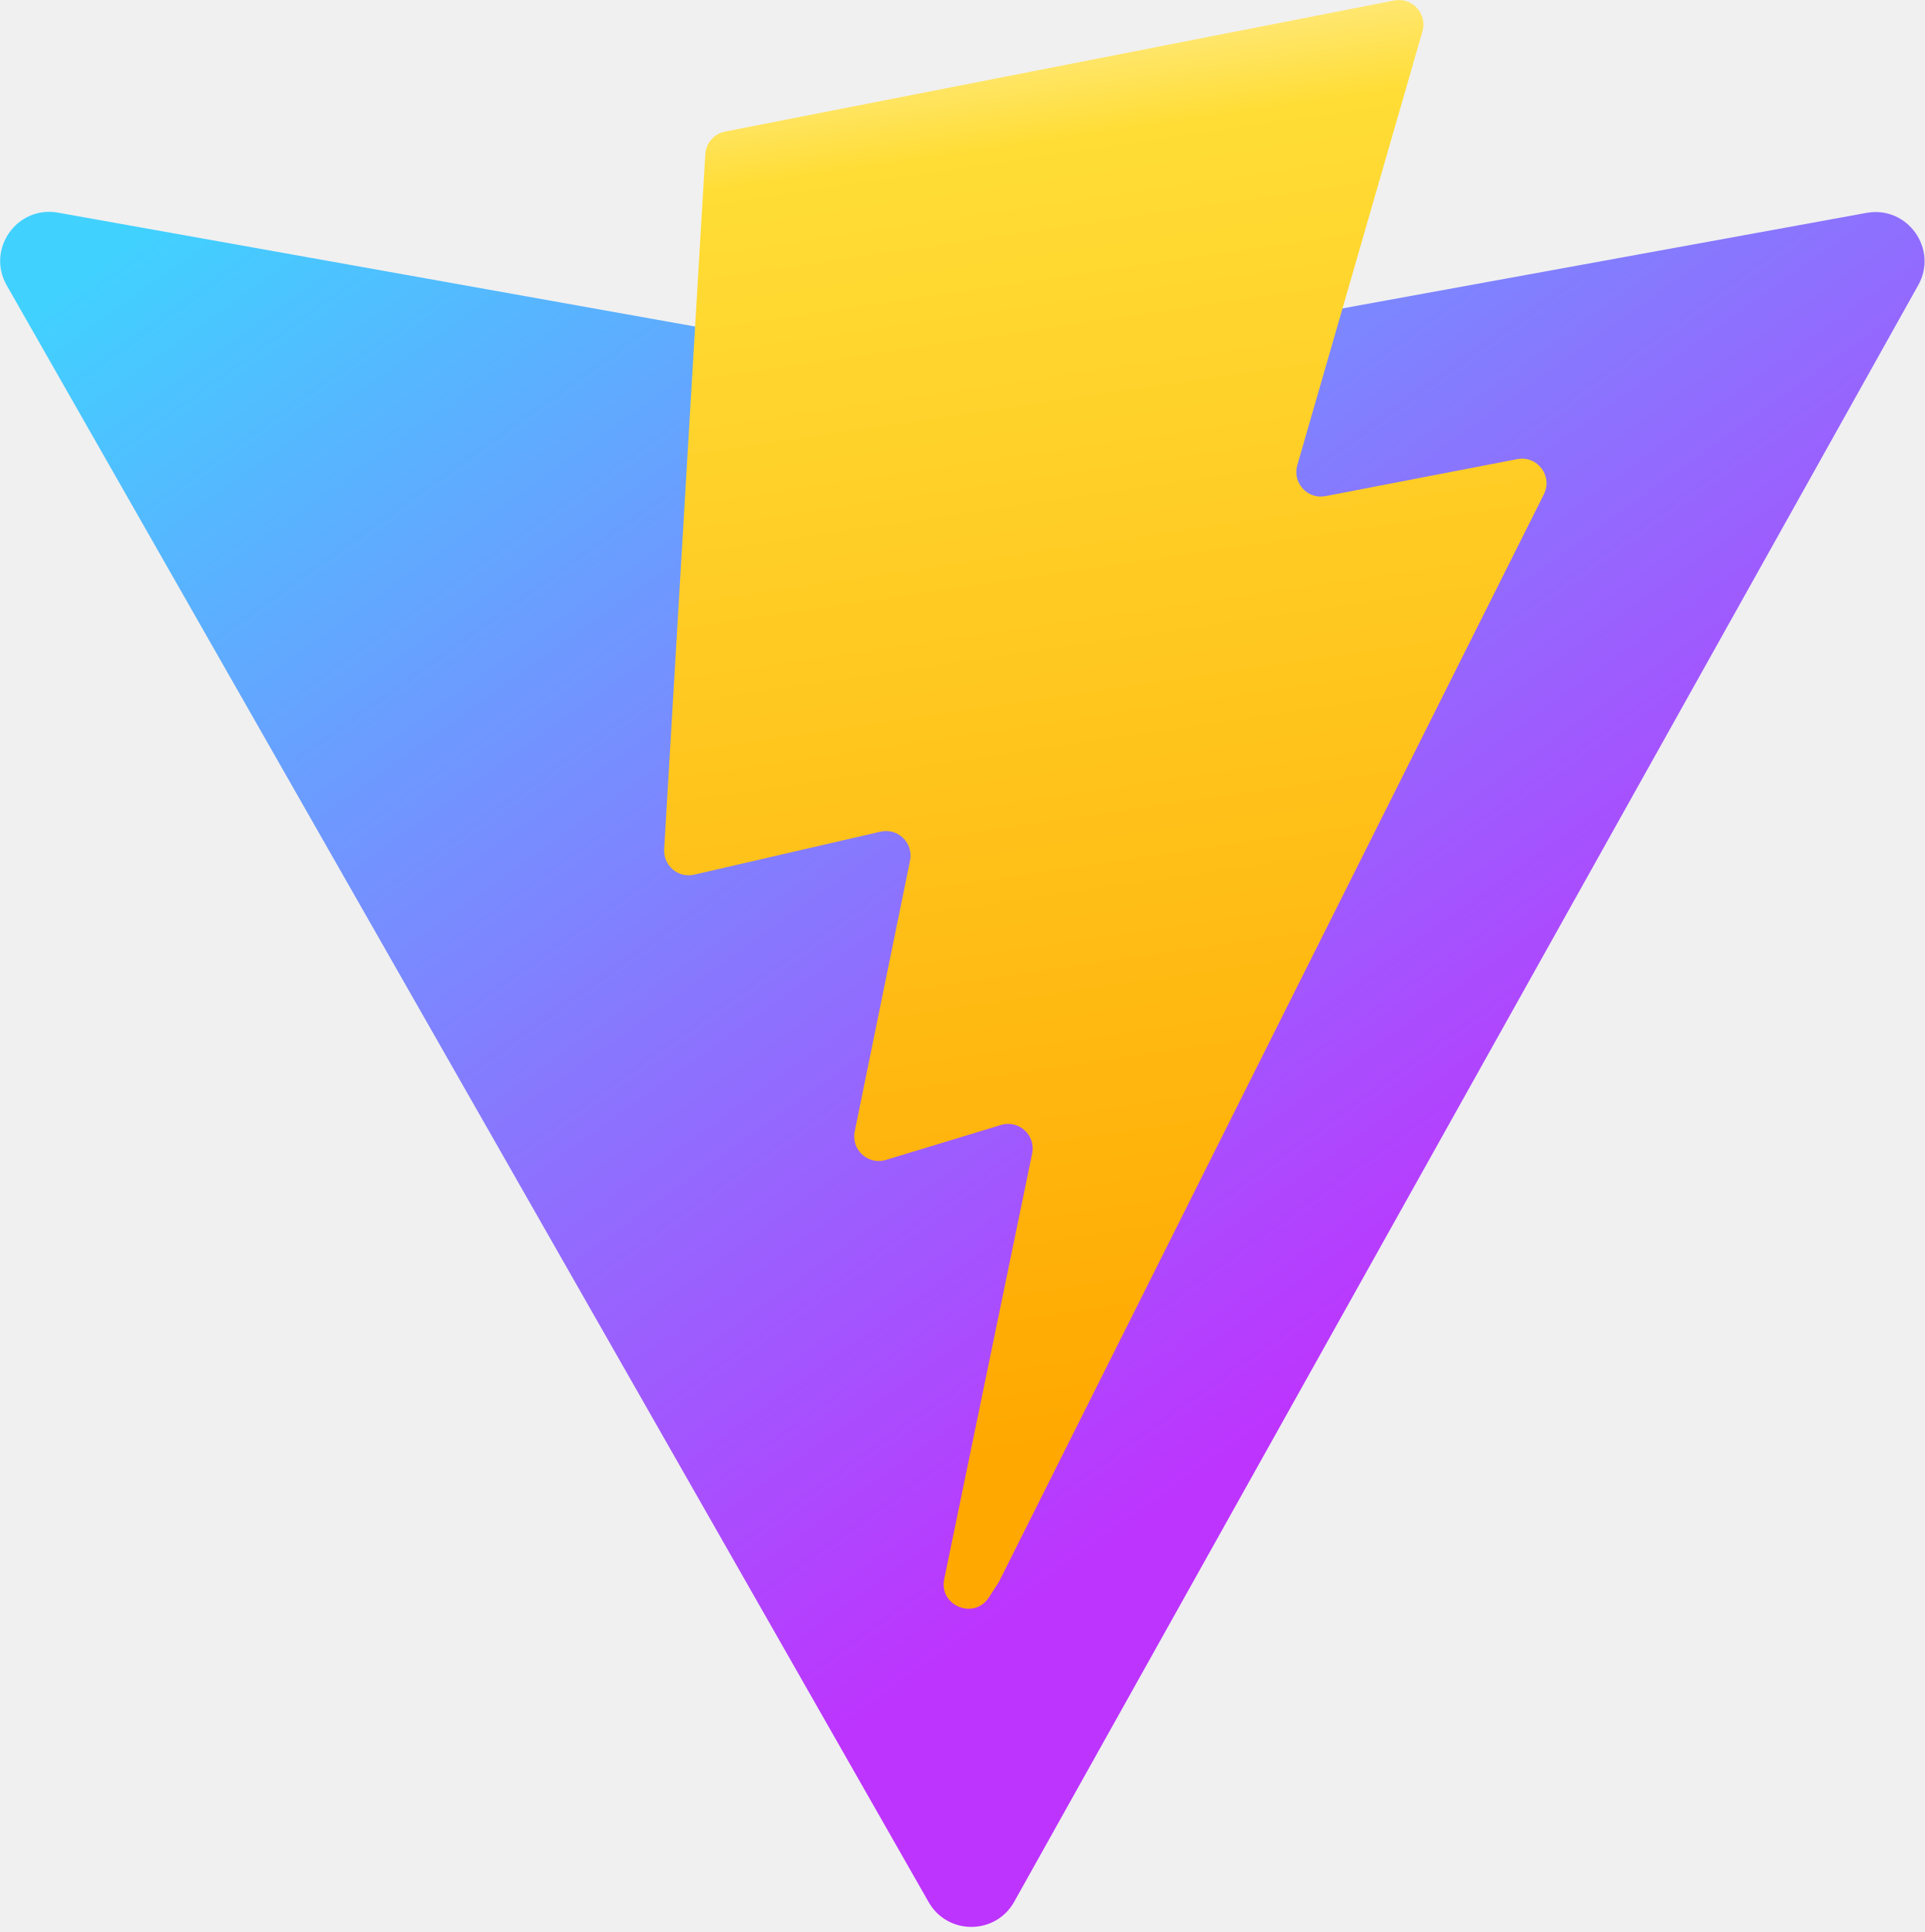
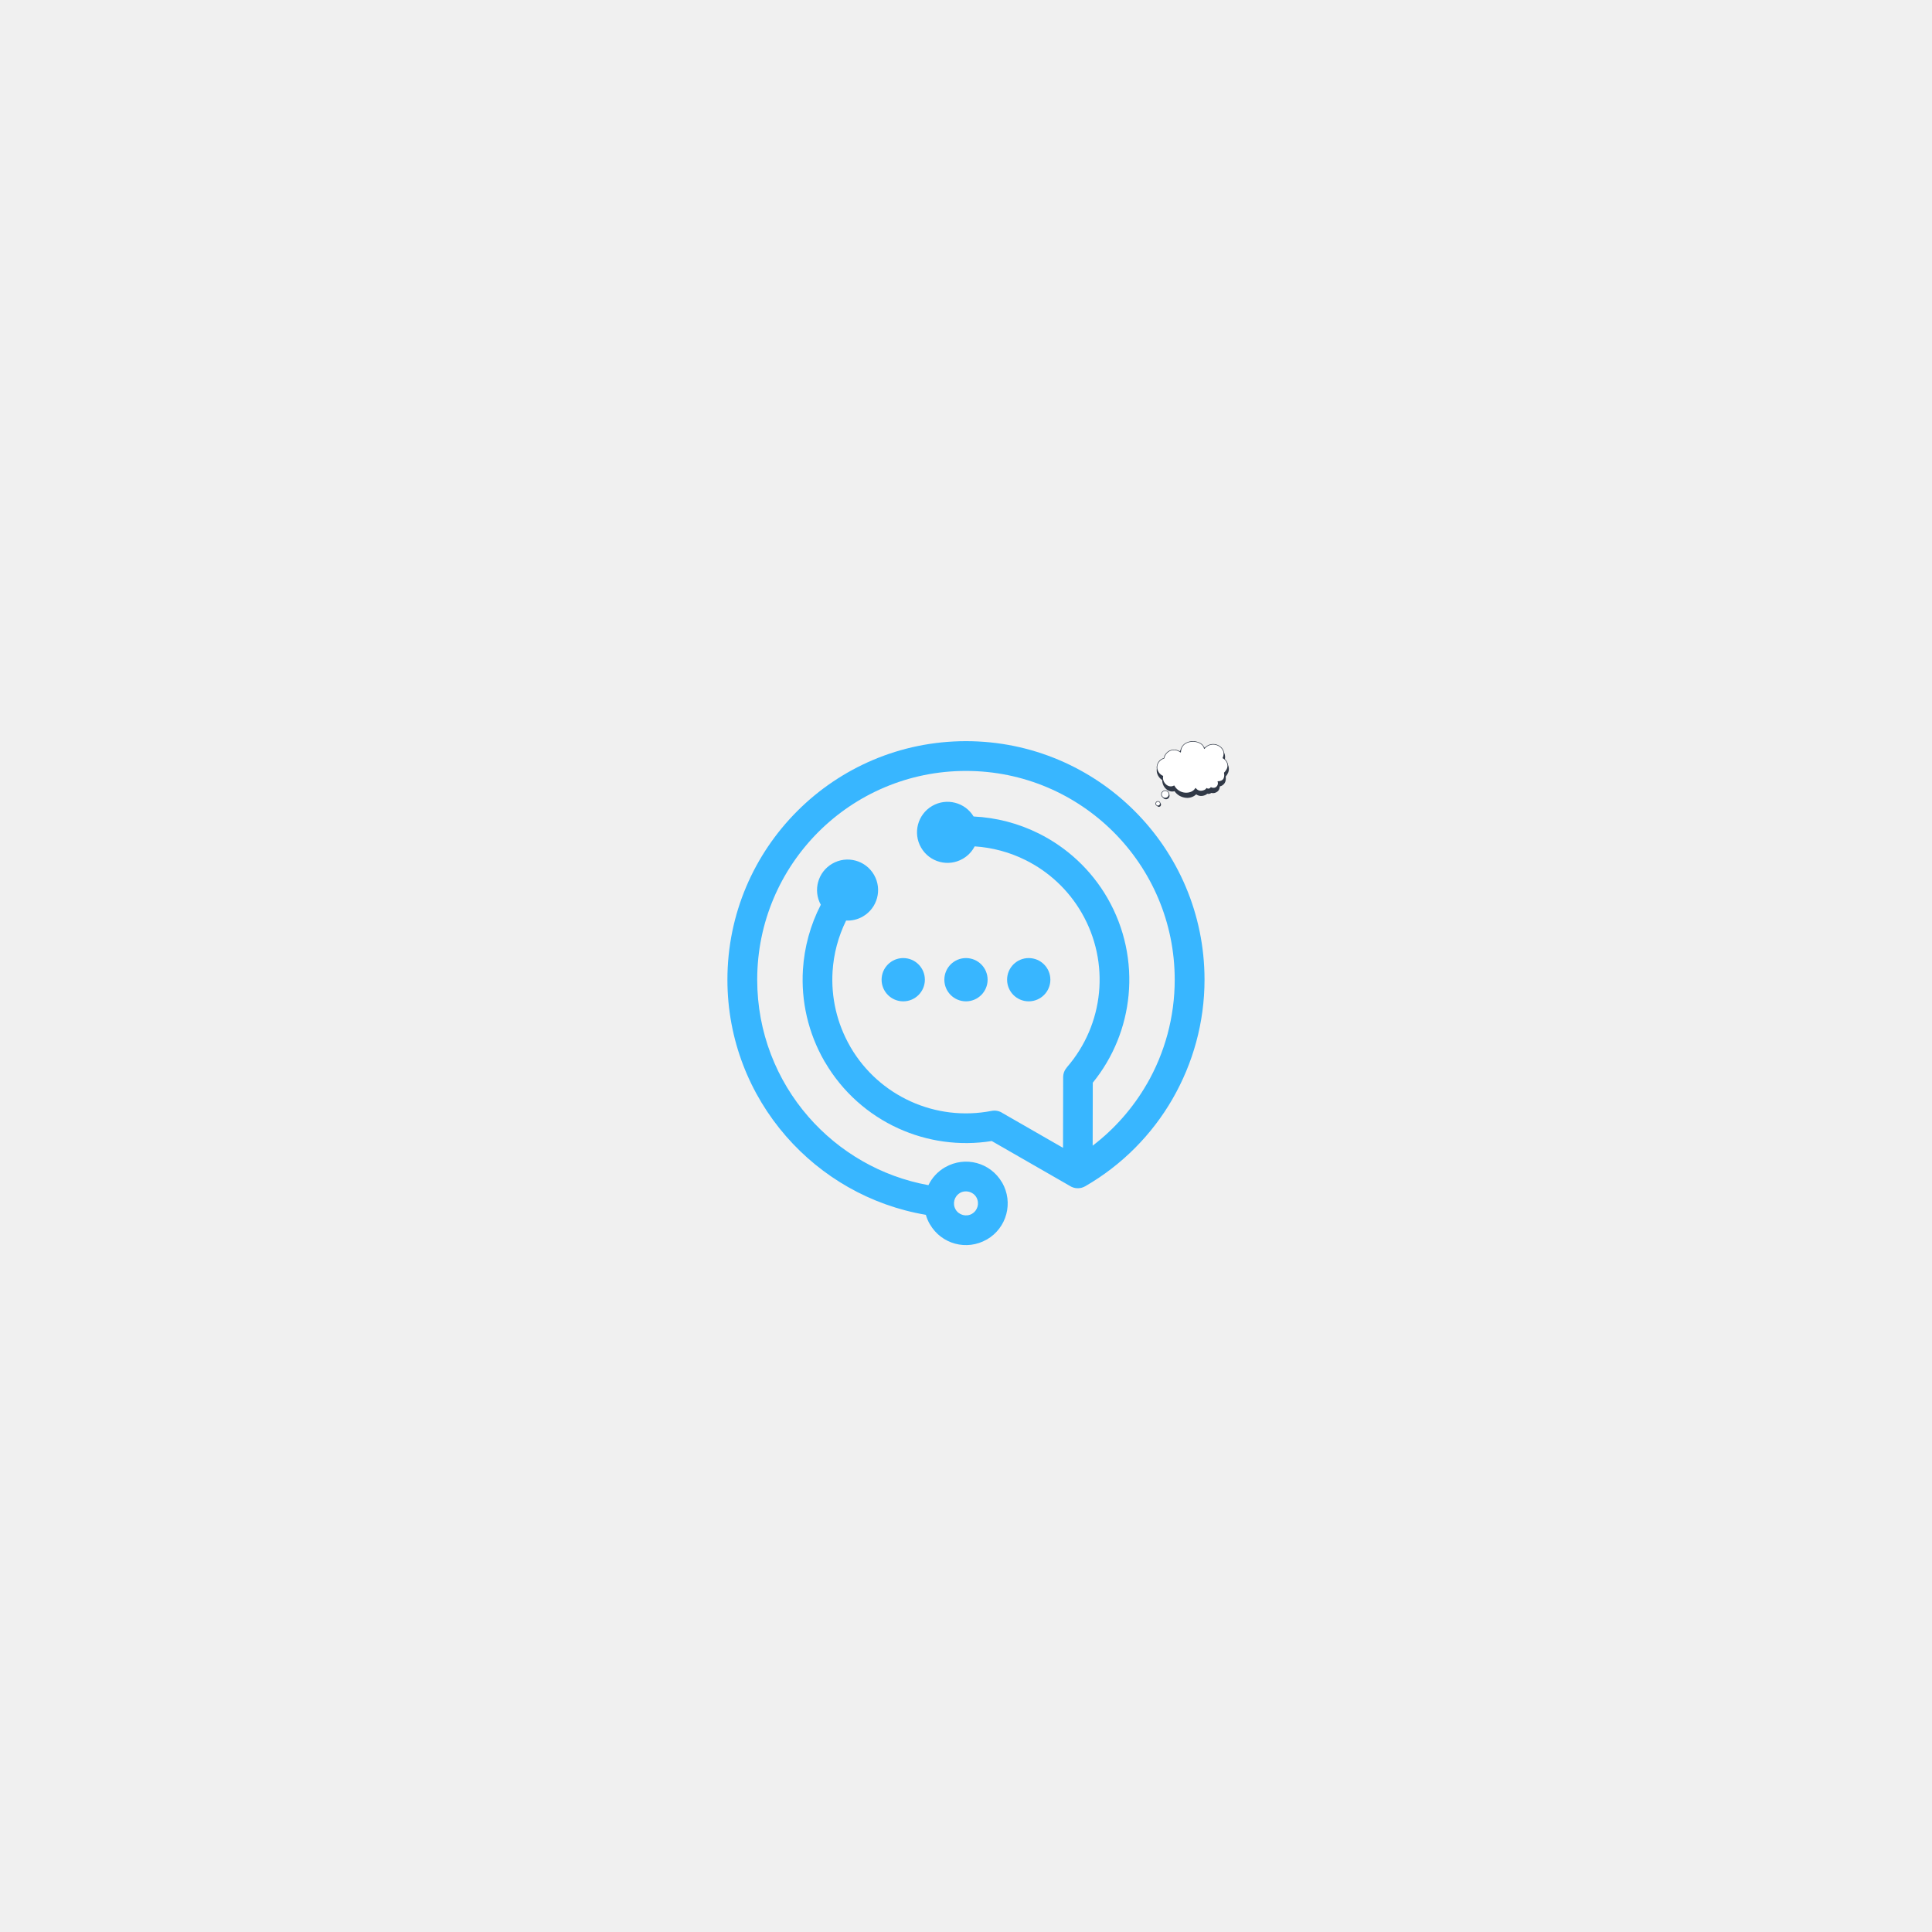
- <svg xmlns="http://www.w3.org/2000/svg" aria-hidden="true" role="img" class="iconify iconify--logos" width="31.88" height="32" preserveAspectRatio="xMidYMid meet" viewBox="0 0 256 257">
+ <svg xmlns="http://www.w3.org/2000/svg" width="500" zoomAndPan="magnify" viewBox="0 0 375 375" height="500" preserveAspectRatio="xMidYMid meet" version="1.0">
  <defs>
-     <linearGradient id="IconifyId1813088fe1fbc01fb466" x1="-.828%" x2="57.636%" y1="7.652%" y2="78.411%">
-       <stop offset="0%" stop-color="#41D1FF" />
-       <stop offset="100%" stop-color="#BD34FE" />
-     </linearGradient>
-     <linearGradient id="IconifyId1813088fe1fbc01fb467" x1="43.376%" x2="50.316%" y1="2.242%" y2="89.03%">
-       <stop offset="0%" stop-color="#FFEA83" />
-       <stop offset="8.333%" stop-color="#FFDD35" />
-       <stop offset="100%" stop-color="#FFA800" />
-     </linearGradient>
+     <clipPath id="19a595bdb4">
+       <path d="M 141.16 143.859 L 234 143.859 L 234 242 L 141.16 242 Z M 141.16 143.859 " clip-rule="nonzero" />
+     </clipPath>
+     <clipPath id="eb69c7c084">
+       <path d="M 224.273 143.863 L 238.523 143.863 L 238.523 156.609 L 224.273 156.609 Z M 224.273 143.863 " clip-rule="nonzero" />
+     </clipPath>
+     <clipPath id="8382228436">
+       <path d="M 224.273 143.859 L 238.523 143.859 L 238.523 156.609 L 224.273 156.609 Z M 224.273 143.859 " clip-rule="nonzero" />
+     </clipPath>
  </defs>
-   <path fill="url(#IconifyId1813088fe1fbc01fb466)" d="M255.153 37.938L134.897 252.976c-2.483 4.44-8.862 4.466-11.382.048L.875 37.958c-2.746-4.814 1.371-10.646 6.827-9.67l120.385 21.517a6.537 6.537 0 0 0 2.322-.004l117.867-21.483c5.438-.991 9.574 4.796 6.877 9.62Z" />
-   <path fill="url(#IconifyId1813088fe1fbc01fb467)" d="M185.432.063L96.44 17.501a3.268 3.268 0 0 0-2.634 3.014l-5.474 92.456a3.268 3.268 0 0 0 3.997 3.378l24.777-5.718c2.318-.535 4.413 1.507 3.936 3.838l-7.361 36.047c-.495 2.426 1.782 4.5 4.151 3.78l15.304-4.649c2.372-.72 4.652 1.36 4.15 3.788l-11.698 56.621c-.732 3.542 3.979 5.473 5.943 2.437l1.313-2.028l72.516-144.72c1.215-2.423-.88-5.186-3.54-4.672l-25.505 4.922c-2.396.462-4.435-1.77-3.759-4.114l16.646-57.705c.677-2.35-1.37-4.583-3.769-4.113Z" />
+   <g clip-path="url(#19a595bdb4)">
+     <path fill="#38b6ff" d="M 175.316 185.961 C 177.637 185.961 179.516 187.84 179.516 190.16 C 179.516 192.477 177.637 194.359 175.316 194.359 C 173 194.359 171.117 192.477 171.117 190.16 C 171.121 187.844 173 185.961 175.316 185.961 M 187.496 185.961 C 189.812 185.961 191.695 187.84 191.695 190.16 C 191.695 192.477 189.812 194.359 187.496 194.359 C 185.176 194.359 183.297 192.477 183.297 190.16 C 183.297 187.844 185.176 185.961 187.496 185.961 Z M 199.672 185.961 C 201.996 185.961 203.875 187.84 203.875 190.16 C 203.875 192.477 201.996 194.359 199.672 194.359 C 197.355 194.359 195.477 192.477 195.477 190.16 C 195.473 187.844 197.352 185.961 199.672 185.961 Z M 188.102 231.324 C 187.52 231.168 186.883 231.23 186.328 231.547 L 186.332 231.555 C 185.777 231.875 185.402 232.395 185.246 232.969 C 185.09 233.547 185.156 234.184 185.473 234.734 L 185.48 234.758 C 185.797 235.301 186.312 235.668 186.891 235.824 C 187.473 235.98 188.105 235.918 188.66 235.602 L 188.66 235.598 C 189.215 235.273 189.59 234.758 189.746 234.18 C 189.898 233.602 189.836 232.965 189.52 232.41 L 189.512 232.391 C 189.195 231.848 188.676 231.48 188.102 231.324 Z M 179.707 235.797 C 168.953 233.973 159.461 228.445 152.594 220.57 C 145.492 212.43 141.191 201.789 141.191 190.16 C 141.191 177.375 146.375 165.801 154.758 157.422 C 163.133 149.043 174.711 143.859 187.496 143.859 C 200.281 143.859 211.855 149.043 220.234 157.422 C 228.613 165.797 233.797 177.375 233.797 190.16 C 233.797 198.41 231.586 206.367 227.586 213.301 L 227.578 213.309 L 227.586 213.309 C 223.59 220.227 217.805 226.117 210.645 230.25 C 209.66 230.82 208.48 230.742 207.598 230.148 L 192.5 221.473 C 186.215 222.48 179.922 221.547 174.352 219.012 C 168.543 216.363 163.523 211.961 160.141 206.176 L 160.039 206.02 C 156.852 200.496 155.469 194.289 155.848 188.199 C 156.121 183.852 157.281 179.562 159.316 175.613 C 157.77 172.797 158.754 169.246 161.551 167.633 C 164.383 165.996 168.008 166.965 169.645 169.801 C 171.281 172.637 170.309 176.258 167.473 177.895 C 166.453 178.484 165.328 178.734 164.23 178.68 C 162.695 181.793 161.816 185.145 161.602 188.539 C 161.293 193.531 162.418 198.613 165.023 203.129 L 165.105 203.281 C 167.871 208.004 171.977 211.609 176.746 213.777 C 181.543 215.961 187.016 216.684 192.461 215.625 C 193.254 215.469 194.031 215.656 194.645 216.078 L 206.332 222.793 L 206.359 209.09 C 206.359 208.367 206.625 207.703 207.066 207.199 L 207.059 207.191 C 210.699 203.008 212.809 197.906 213.316 192.664 C 213.824 187.406 212.73 181.992 209.961 177.195 C 207.352 172.676 203.52 169.16 199.047 166.938 C 196 165.422 192.645 164.504 189.18 164.281 C 188.676 165.258 187.898 166.102 186.875 166.691 C 184.043 168.328 180.418 167.355 178.785 164.52 C 177.148 161.688 178.117 158.062 180.949 156.426 C 183.746 154.812 187.312 155.734 188.977 158.48 C 193.406 158.691 197.703 159.824 201.602 161.766 C 207.074 164.488 211.762 168.785 214.949 174.301 C 218.332 180.164 219.672 186.781 219.051 193.203 C 218.465 199.297 216.121 205.211 212.109 210.152 L 212.086 222.375 C 216.383 219.09 219.938 215.016 222.59 210.422 L 222.598 210.422 C 226.086 204.375 228.012 197.41 228.012 190.16 C 228.012 178.969 223.477 168.836 216.141 161.504 C 208.812 154.172 198.68 149.637 187.488 149.637 C 176.297 149.637 166.164 154.172 158.832 161.504 C 151.508 168.84 146.973 178.969 146.973 190.16 C 146.973 200.359 150.727 209.668 156.926 216.777 C 162.844 223.566 170.984 228.363 180.207 230.039 C 180.887 228.629 181.984 227.406 183.441 226.562 L 183.465 226.555 C 185.402 225.445 187.602 225.215 189.59 225.75 C 191.582 226.285 193.379 227.586 194.5 229.527 L 194.508 229.523 C 195.625 231.465 195.855 233.672 195.32 235.672 C 194.785 237.672 193.484 239.469 191.547 240.586 L 191.523 240.59 C 189.59 241.703 187.391 241.93 185.402 241.398 C 183.41 240.867 181.613 239.566 180.492 237.625 L 180.484 237.629 C 180.145 237.035 179.887 236.426 179.707 235.797 Z M 179.707 235.797 " fill-opacity="1" fill-rule="nonzero" />
+   </g>
+   <g clip-path="url(#eb69c7c084)">
+     <path fill="#313947" d="M 225.242 155.895 C 225.242 155.891 225.242 155.887 225.242 155.883 C 225.195 155.66 224.992 155.496 224.762 155.496 C 224.73 155.496 224.695 155.5 224.66 155.508 C 224.531 155.535 224.422 155.609 224.352 155.719 C 224.281 155.828 224.258 155.957 224.285 156.086 C 224.32 156.254 224.445 156.387 224.605 156.441 C 224.703 156.566 224.863 156.633 225.023 156.598 C 225.25 156.551 225.391 156.324 225.344 156.094 C 225.324 156.016 225.289 155.949 225.242 155.895 Z M 226.949 154.145 C 226.949 154.102 226.941 154.059 226.934 154.016 C 226.855 153.66 226.535 153.402 226.168 153.402 C 226.113 153.402 226.059 153.406 226.004 153.418 C 225.801 153.465 225.625 153.582 225.512 153.758 C 225.398 153.93 225.359 154.137 225.402 154.34 C 225.445 154.543 225.566 154.715 225.734 154.824 C 225.891 155.051 226.172 155.176 226.453 155.117 C 226.832 155.035 227.07 154.656 226.988 154.266 C 226.98 154.223 226.965 154.184 226.949 154.145 Z M 238.516 149.113 C 238.5 148.879 238.438 148.652 238.348 148.438 C 238.297 148.016 238.074 147.621 237.754 147.34 C 237.82 146.973 237.801 146.594 237.656 146.23 C 237.637 146.176 237.613 146.125 237.586 146.07 C 237.57 145.949 237.535 145.824 237.488 145.707 C 237.32 145.266 236.965 144.918 236.555 144.691 C 235.637 144.188 234.523 144.391 233.828 145.137 C 233.789 145.082 233.746 145.027 233.699 144.977 C 233.371 144.25 232.473 143.91 231.703 143.867 C 230.707 143.809 229.652 144.246 229.258 145.203 C 229.223 145.289 229.195 145.371 229.172 145.461 C 229.113 145.574 229.062 145.691 229.02 145.82 C 229.02 145.828 229.016 145.836 229.016 145.844 C 228.43 145.461 227.68 145.391 227.031 145.68 C 226.691 145.832 226.406 146.094 226.199 146.398 C 226.098 146.543 226.02 146.703 225.961 146.867 C 225.945 146.91 225.914 147.133 225.875 147.145 C 225.785 147.168 225.703 147.203 225.621 147.238 C 224.949 147.539 224.504 148.258 224.512 148.984 C 224.516 149.062 224.52 149.141 224.531 149.219 C 224.527 149.254 224.523 149.293 224.52 149.328 C 224.438 150.137 224.906 150.992 225.594 151.414 C 225.551 152.68 226.723 153.938 227.973 153.57 C 228.484 154.309 229.293 154.766 230.191 154.855 C 230.91 154.93 231.672 154.688 232.18 154.18 C 232.508 154.426 232.914 154.539 233.344 154.484 C 233.703 154.438 234.066 154.312 234.324 154.07 C 234.598 154.133 234.891 154.078 235.113 153.906 C 235.535 154.02 235.984 153.91 236.336 153.617 C 236.613 153.391 236.754 153.016 236.762 152.648 C 237.152 152.555 237.508 152.316 237.719 151.973 C 237.934 151.621 237.965 151.152 237.906 150.734 C 238.293 150.273 238.566 149.742 238.516 149.113 " fill-opacity="1" fill-rule="nonzero" />
+   </g>
+   <g clip-path="url(#8382228436)">
+     <path fill="#ffffff" d="M 224.762 155.602 C 224.734 155.602 224.711 155.605 224.684 155.613 C 224.582 155.633 224.496 155.691 224.441 155.777 C 224.387 155.863 224.367 155.965 224.387 156.062 C 224.426 156.234 224.582 156.363 224.762 156.363 C 224.789 156.363 224.816 156.359 224.844 156.355 C 224.941 156.332 225.027 156.273 225.082 156.188 C 225.141 156.105 225.16 156.004 225.137 155.902 C 225.098 155.73 224.941 155.602 224.762 155.602 Z M 226.168 153.508 C 226.121 153.508 226.074 153.512 226.027 153.523 C 225.848 153.562 225.699 153.664 225.602 153.812 C 225.5 153.965 225.469 154.145 225.508 154.32 C 225.574 154.625 225.852 154.852 226.168 154.852 C 226.215 154.852 226.262 154.844 226.309 154.836 C 226.676 154.758 226.906 154.398 226.828 154.039 C 226.762 153.73 226.484 153.508 226.168 153.508 Z M 237.59 149.969 C 237.578 149.98 237.574 149.992 237.574 150.004 C 237.574 150.008 237.574 150.016 237.578 150.02 C 237.656 150.371 237.648 150.777 237.488 151.105 C 237.297 151.492 236.793 151.664 236.387 151.637 C 236.355 151.633 236.324 151.672 236.336 151.703 C 236.465 152.043 236.387 152.418 236.129 152.68 C 235.855 152.961 235.391 152.984 235.059 152.801 C 235.035 152.789 235 152.793 234.984 152.82 C 234.844 153.082 234.477 153.16 234.242 152.965 C 234.211 152.938 234.172 152.953 234.152 152.988 C 234.027 153.285 233.605 153.414 233.32 153.465 C 232.848 153.543 232.379 153.367 232.113 152.969 C 232.09 152.938 232.039 152.934 232.02 152.969 C 231.621 153.641 230.82 153.906 230.066 153.859 C 229.168 153.801 228.367 153.273 227.945 152.492 C 227.934 152.465 227.898 152.461 227.871 152.473 C 226.727 153.102 225.5 151.793 225.766 150.652 C 225.77 150.633 225.762 150.605 225.742 150.594 C 225.055 150.305 224.605 149.617 224.621 148.883 C 224.633 148.121 225.227 147.434 225.949 147.23 C 225.969 147.227 225.984 147.215 225.988 147.195 C 226.105 146.547 226.551 145.988 227.168 145.734 C 227.809 145.473 228.586 145.613 229.117 146.047 C 229.152 146.074 229.207 146.059 229.207 146.012 C 229.227 145.434 229.438 144.898 229.883 144.516 C 230.281 144.176 230.812 144.012 231.332 143.977 C 232.238 143.91 233.457 144.277 233.688 145.27 C 233.691 145.289 233.695 145.305 233.699 145.324 C 233.707 145.359 233.762 145.375 233.789 145.348 C 234.434 144.539 235.504 144.293 236.438 144.75 C 236.84 144.949 237.176 145.277 237.363 145.684 C 237.578 146.141 237.523 146.66 237.312 147.109 C 237.301 147.133 237.305 147.168 237.332 147.18 C 237.855 147.453 238.203 147.969 238.25 148.551 C 238.293 149.113 237.961 149.578 237.59 149.969 " fill-opacity="1" fill-rule="nonzero" />
+   </g>
</svg>
